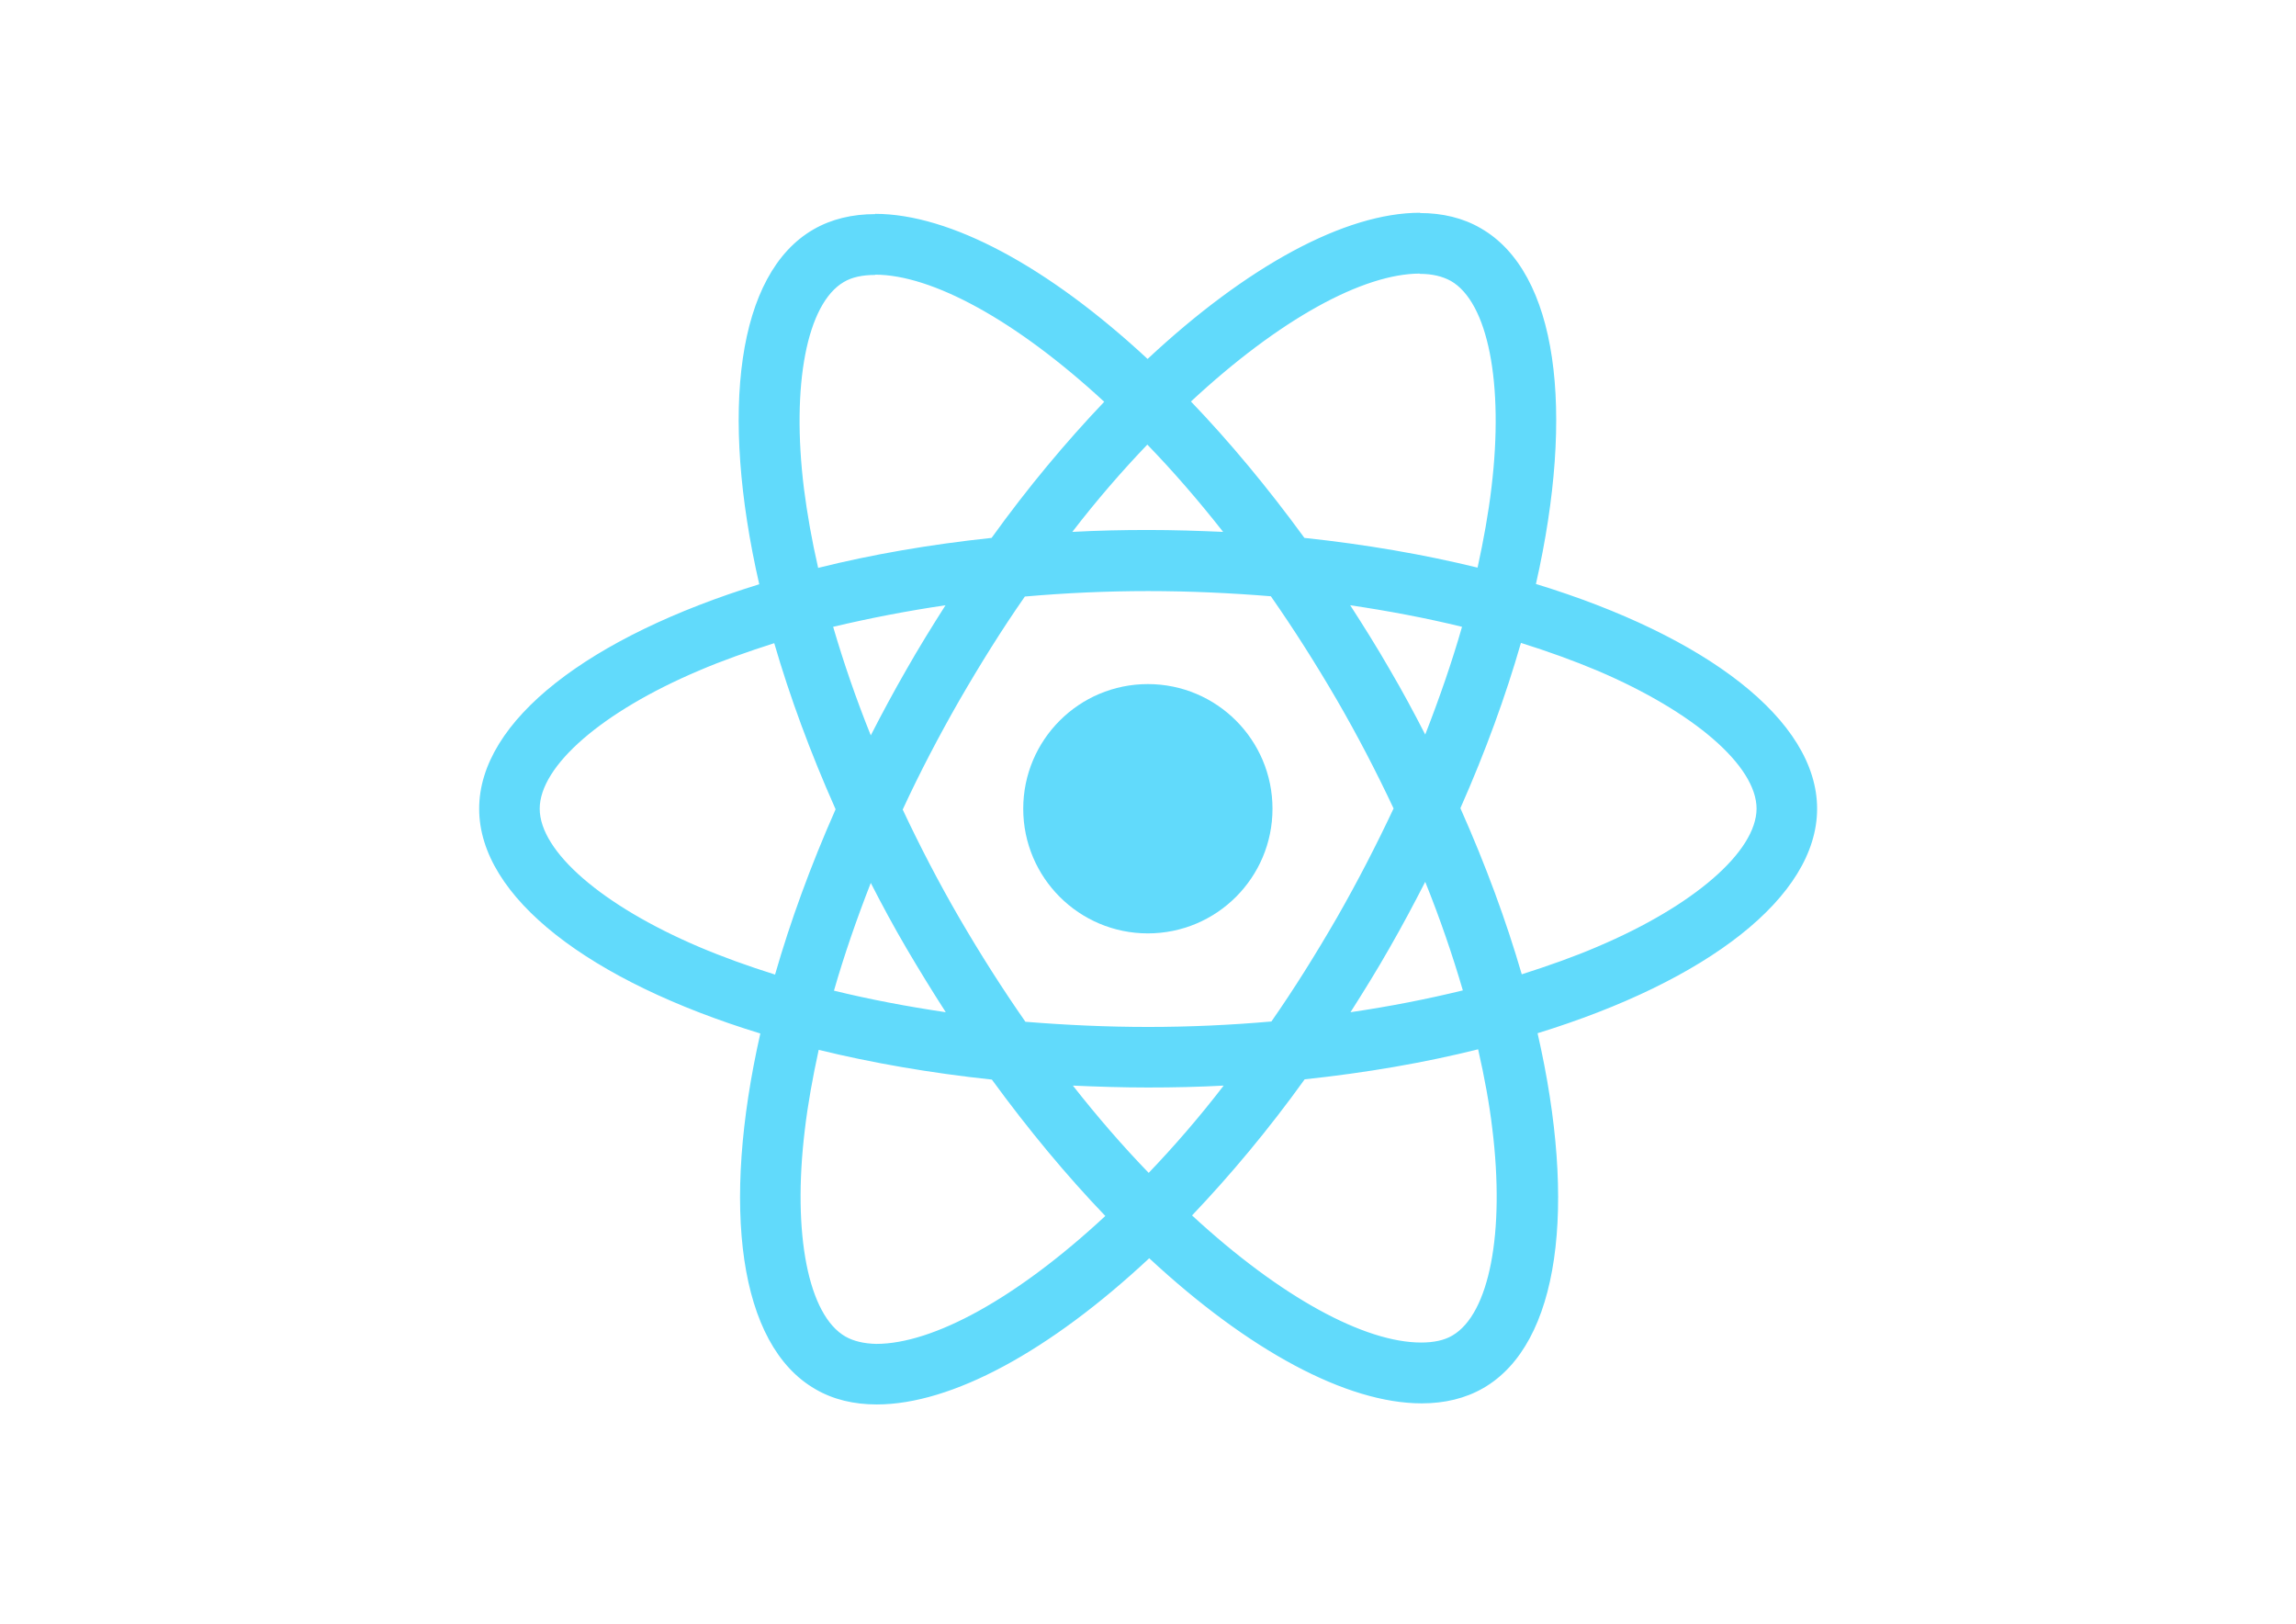
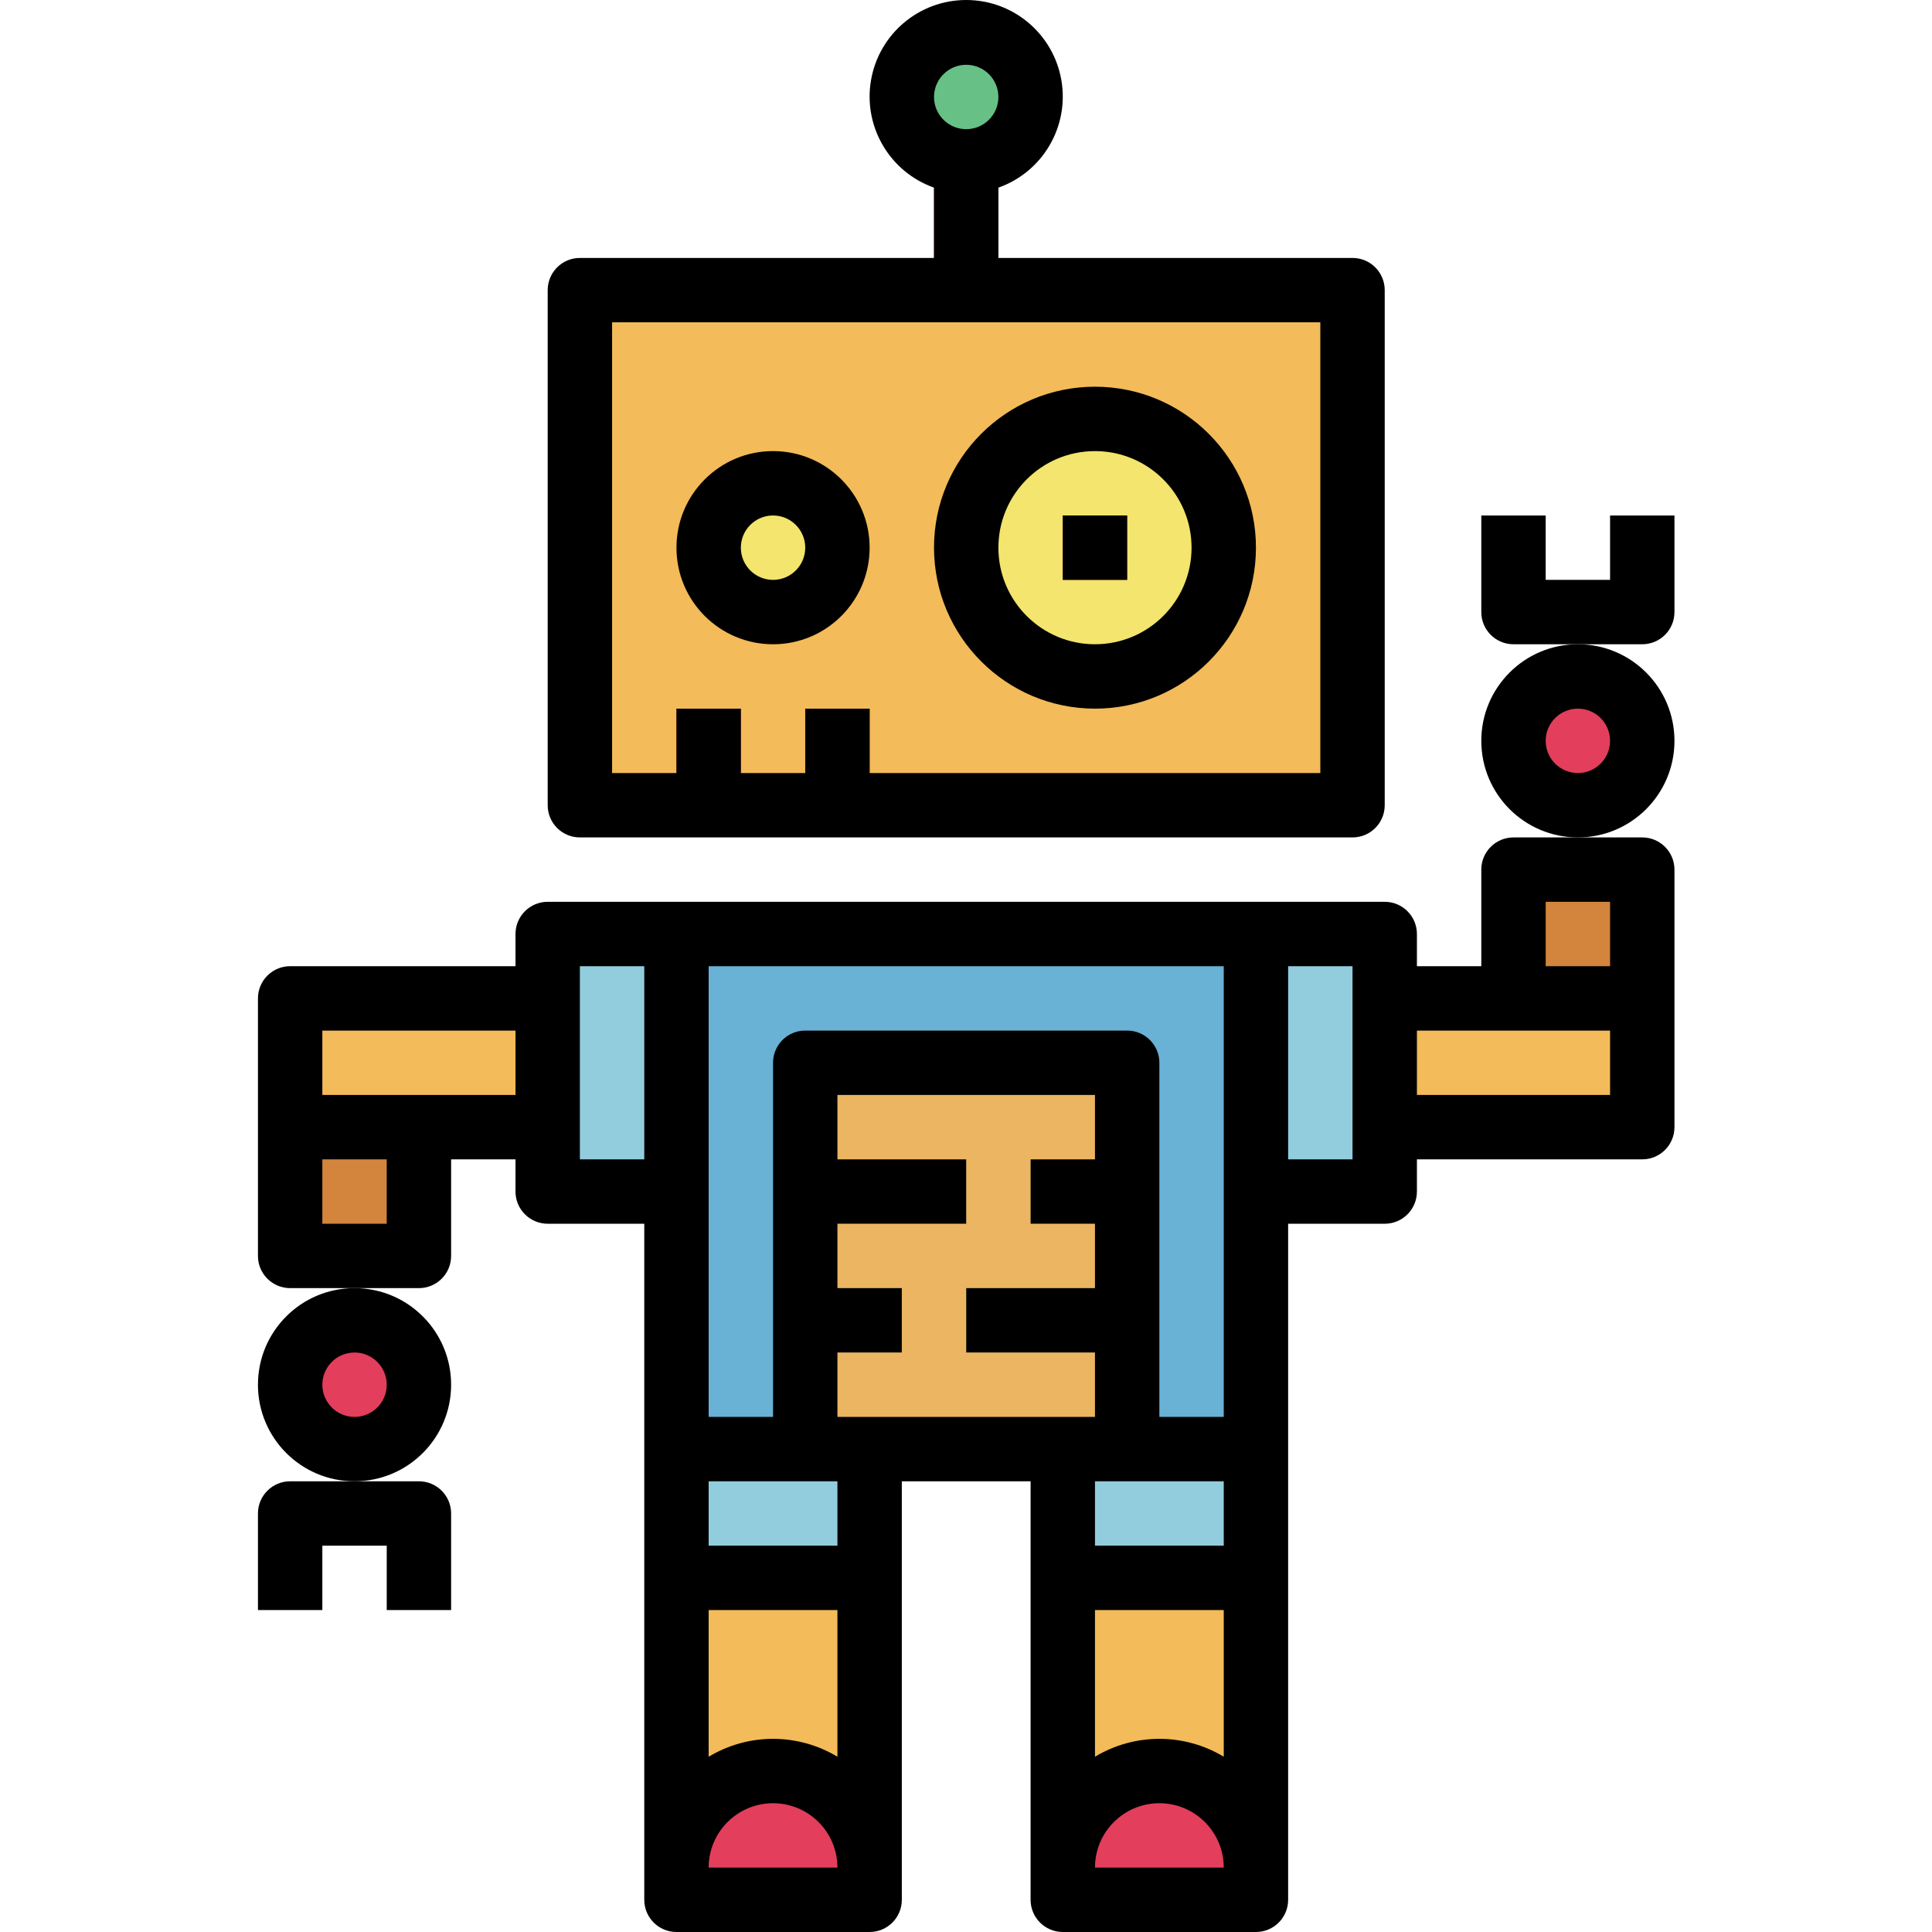
- <svg xmlns="http://www.w3.org/2000/svg" viewBox="0 0 841.9 595.3">
-   <g fill="#61DAFB">
-     <path d="M666.3 296.5c0-32.5-40.7-63.3-103.1-82.4 14.4-63.6 8-114.2-20.2-130.4-6.5-3.8-14.1-5.6-22.4-5.6v22.3c4.6 0 8.3.9 11.4 2.6 13.6 7.8 19.5 37.5 14.9 75.7-1.1 9.4-2.9 19.3-5.1 29.4-19.6-4.8-41-8.5-63.5-10.9-13.5-18.5-27.5-35.3-41.6-50 32.6-30.3 63.2-46.9 84-46.9V78c-27.5 0-63.5 19.6-99.9 53.6-36.4-33.8-72.4-53.2-99.9-53.2v22.3c20.7 0 51.4 16.5 84 46.6-14 14.7-28 31.4-41.3 49.9-22.6 2.4-44 6.1-63.6 11-2.3-10-4-19.7-5.2-29-4.7-38.2 1.1-67.9 14.6-75.8 3-1.8 6.9-2.6 11.5-2.6V78.5c-8.4 0-16 1.8-22.6 5.6-28.1 16.2-34.4 66.7-19.9 130.1-62.2 19.2-102.7 49.9-102.7 82.3 0 32.5 40.7 63.3 103.1 82.4-14.4 63.6-8 114.2 20.2 130.4 6.5 3.8 14.1 5.6 22.5 5.6 27.5 0 63.5-19.6 99.9-53.6 36.4 33.8 72.4 53.2 99.9 53.2 8.4 0 16-1.8 22.6-5.6 28.1-16.2 34.4-66.7 19.9-130.1 62-19.1 102.5-49.9 102.5-82.3zm-130.2-66.7c-3.7 12.9-8.3 26.2-13.5 39.5-4.1-8-8.4-16-13.1-24-4.6-8-9.5-15.8-14.4-23.4 14.2 2.1 27.9 4.7 41 7.9zm-45.8 106.5c-7.8 13.5-15.8 26.3-24.1 38.2-14.9 1.3-30 2-45.2 2-15.1 0-30.2-.7-45-1.9-8.3-11.9-16.4-24.6-24.2-38-7.6-13.1-14.5-26.4-20.8-39.8 6.2-13.4 13.2-26.8 20.7-39.9 7.8-13.5 15.8-26.3 24.1-38.2 14.9-1.3 30-2 45.2-2 15.1 0 30.2.7 45 1.9 8.3 11.9 16.4 24.6 24.2 38 7.6 13.1 14.5 26.4 20.8 39.8-6.3 13.4-13.2 26.8-20.7 39.9zm32.3-13c5.4 13.4 10 26.8 13.8 39.8-13.1 3.2-26.9 5.9-41.2 8 4.9-7.7 9.8-15.6 14.4-23.7 4.6-8 8.9-16.1 13-24.1zM421.2 430c-9.3-9.6-18.6-20.3-27.8-32 9 .4 18.2.7 27.5.7 9.4 0 18.7-.2 27.8-.7-9 11.7-18.3 22.4-27.5 32zm-74.4-58.9c-14.2-2.1-27.9-4.7-41-7.9 3.7-12.9 8.3-26.2 13.5-39.5 4.1 8 8.4 16 13.1 24 4.7 8 9.5 15.8 14.4 23.4zM420.7 163c9.3 9.6 18.6 20.3 27.8 32-9-.4-18.2-.7-27.5-.7-9.4 0-18.7.2-27.8.7 9-11.7 18.3-22.4 27.5-32zm-74 58.9c-4.9 7.7-9.8 15.6-14.4 23.7-4.6 8-8.9 16-13 24-5.4-13.4-10-26.8-13.8-39.8 13.1-3.1 26.9-5.8 41.2-7.9zm-90.5 125.2c-35.4-15.1-58.3-34.9-58.3-50.6 0-15.7 22.9-35.6 58.3-50.6 8.6-3.7 18-7 27.7-10.1 5.7 19.6 13.2 40 22.5 60.9-9.2 20.8-16.6 41.1-22.2 60.6-9.9-3.1-19.3-6.5-28-10.2zM310 490c-13.6-7.8-19.5-37.5-14.9-75.7 1.1-9.4 2.9-19.3 5.1-29.4 19.6 4.8 41 8.5 63.5 10.9 13.5 18.5 27.5 35.3 41.6 50-32.6 30.3-63.2 46.9-84 46.9-4.5-.1-8.3-1-11.3-2.7zm237.2-76.2c4.7 38.2-1.1 67.9-14.6 75.8-3 1.8-6.9 2.6-11.5 2.6-20.7 0-51.4-16.5-84-46.6 14-14.7 28-31.4 41.3-49.9 22.6-2.4 44-6.1 63.6-11 2.3 10.1 4.1 19.8 5.2 29.1zm38.5-66.7c-8.6 3.7-18 7-27.7 10.1-5.7-19.6-13.2-40-22.5-60.9 9.2-20.8 16.6-41.1 22.2-60.6 9.9 3.1 19.3 6.5 28.1 10.2 35.4 15.1 58.3 34.9 58.3 50.6-.1 15.7-23 35.6-58.4 50.6zM320.8 78.4z" />
-     <circle cx="420.9" cy="296.5" r="45.7" />
-     <path d="M520.5 78.1z" />
+ <svg xmlns="http://www.w3.org/2000/svg" height="480pt" viewBox="-64 0 480 480.099" width="480pt">
+   <path d="m80.051 72.098h192v128h-192zm0 0" fill="#f3bb59" />
+   <path d="m144.051 136.098c0 8.84-7.164 16-16 16-8.836 0-16-7.16-16-16 0-8.836 7.164-16 16-16 8.836 0 16 7.164 16 16zm0 0" fill="#f3e56d" />
+   <path d="m240.051 136.098c0 17.676-14.328 32-32 32-17.676 0-32-14.324-32-32 0-17.672 14.324-32 32-32 17.672 0 32 14.328 32 32zm0 0" fill="#f3e56d" />
+   <path d="m192.051 24.098c0 8.84-7.164 16-16 16-8.836 0-16-7.16-16-16 0-8.836 7.164-16 16-16 8.836 0 16 7.164 16 16zm0 0" fill="#67c086" />
+   <path d="m168.051 40.098h16v32h-16zm0 0" fill="#be2821" />
+   <path d="m104.051 232.098h144v128h-144zm0 0" fill="#69b1d5" />
+   <path d="m104.051 360.098h48v32h-48zm0 0" fill="#92cdde" />
+   <path d="m104.051 392.098h48v80h-48zm0 0" fill="#f3bb59" />
+   <path d="m128.051 440.098c13.254 0 24 10.746 24 24v8h-48v-8c0-13.254 10.742-24 24-24zm0 0" fill="#e33e5c" />
+   <path d="m200.051 360.098h48v32h-48zm0 0" fill="#92cdde" />
+   <path d="m200.051 392.098h48v80h-48zm0 0" fill="#f3bb59" />
+   <path d="m224.051 440.098c13.254 0 24 10.746 24 24v8h-48v-8c0-13.254 10.742-24 24-24zm0 0" fill="#e33e5c" />
+   <path d="m136.051 264.098h80v96h-80zm0 0" fill="#ebb562" />
+   <g fill="#f3e56d">
+     <path d="m136.051 288.098h40v16h-40zm0 0" />
+     <path d="m192.051 288.098h24v16h-24zm0 0" />
+     <path d="m136.051 320.098h24v16h-24zm0 0" />
+     <path d="m176.051 320.098h40v16h-40zm0 0" />
  </g>
+   <path d="m104.051 176.098h16v24h-16zm0 0" fill="#be2821" />
+   <path d="m136.051 176.098h16v24h-16zm0 0" fill="#be2821" />
+   <path d="m72.051 232.098h32v64h-32zm0 0" fill="#92cdde" />
+   <path d="m8.051 248.098h64v32h-64zm0 0" fill="#f3bb59" />
+   <path d="m8.051 280.098h32v32h-32zm0 0" fill="#d3843d" />
+   <path d="m40.051 344.098c0 8.84-7.164 16-16 16-8.836 0-16-7.16-16-16 0-8.836 7.164-16 16-16 8.836 0 16 7.164 16 16zm0 0" fill="#e33e5c" />
+   <path d="m280.051 296.098h-32v-64h32zm0 0" fill="#92cdde" />
+   <path d="m344.051 280.098h-64v-32h64zm0 0" fill="#f3bb59" />
+   <path d="m344.051 248.098h-32v-32h32zm0 0" fill="#d3843d" />
+   <path d="m344.051 184.098c0 8.84-7.164 16-16 16-8.836 0-16-7.16-16-16 0-8.836 7.164-16 16-16 8.836 0 16 7.164 16 16zm0 0" fill="#e33e5c" />
+   <path d="m200.051 128.098h16v16h-16zm0 0" fill="#e33e5c" />
+   <path d="m80.051 208.098h192c4.418 0 8-3.578 8-8v-128c0-4.418-3.582-8-8-8h-88v-17.469c11.02-3.898 17.629-15.168 15.652-26.688-1.977-11.52-11.965-19.941-23.652-19.941-11.691 0-21.68 8.422-23.656 19.941-1.977 11.52 4.637 22.789 15.656 26.688v17.469h-88c-4.418 0-8 3.582-8 8v128c0 4.422 3.582 8 8 8zm96-192c4.418 0 8 3.582 8 8 0 4.422-3.582 8-8 8s-8-3.578-8-8c0-4.418 3.582-8 8-8zm-88 64h176v112h-112v-16h-16v16h-16v-16h-16v16h-16zm0 0" />
+   <path d="m128.051 160.098c13.254 0 24-10.742 24-24 0-13.254-10.746-24-24-24-13.258 0-24 10.746-24 24 0 13.258 10.742 24 24 24zm0-32c4.418 0 8 3.582 8 8 0 4.422-3.582 8-8 8s-8-3.578-8-8c0-4.418 3.582-8 8-8zm0 0" />
+   <path d="m208.051 176.098c22.09 0 40-17.906 40-40 0-22.09-17.91-40-40-40-22.094 0-40 17.91-40 40 .023 22.082 17.918 39.977 40 40zm0-64c13.254 0 24 10.746 24 24 0 13.258-10.746 24-24 24-13.258 0-24-10.742-24-24 0-13.254 10.742-24 24-24zm0 0" />
+   <path d="m48.051 312.098v-24h16v8c0 4.422 3.582 8 8 8h24v168c0 4.422 3.582 8 8 8h48c4.418 0 8-3.578 8-8v-104h32v104c0 4.422 3.582 8 8 8h48c4.418 0 8-3.578 8-8v-168h24c4.418 0 8-3.578 8-8v-8h56c4.418 0 8-3.578 8-8v-64c0-4.418-3.582-8-8-8h-32c-4.418 0-8 3.582-8 8v24h-16v-8c0-4.418-3.582-8-8-8h-208c-4.418 0-8 3.582-8 8v8h-56c-4.418 0-8 3.582-8 8v64c0 4.422 3.582 8 8 8h32c4.418 0 8-3.578 8-8zm96 124.449c-9.844-5.93-22.16-5.93-32 0v-36.449h32zm-32 27.551c0-8.836 7.164-16 16-16 8.836 0 16 7.164 16 16zm32-80h-32v-16h32zm0-48h16v-16h-16v-16h32v-16h-32v-16h64v16h-16v16h16v16h-32v16h32v16h-64zm96 32v16h-32v-16zm0 68.449c-9.844-5.93-22.16-5.93-32 0v-36.449h32zm-32 27.551c0-8.836 7.164-16 16-16 8.836 0 16 7.164 16 16zm112-240h16v16h-16zm16 32v16h-48v-16zm-64 32h-16v-48h16zm-32 64h-16v-88c0-4.418-3.582-8-8-8h-80c-4.418 0-8 3.582-8 8v88h-16v-112h128zm-160-112h16v48h-16zm-64 16h48v16h-48zm16 48h-16v-16h16zm0 0" />
+   <path d="m48.051 344.098c0-13.254-10.746-24-24-24-13.258 0-24 10.746-24 24 0 13.258 10.742 24 24 24 13.254 0 24-10.742 24-24zm-24 8c-4.418 0-8-3.578-8-8 0-4.418 3.582-8 8-8s8 3.582 8 8c0 4.422-3.582 8-8 8zm0 0" />
+   <path d="m16.051 384.098h16v16h16v-24c0-4.418-3.582-8-8-8h-32c-4.418 0-8 3.582-8 8v24h16zm0 0" />
+   <path d="m352.051 184.098c0-13.254-10.746-24-24-24-13.258 0-24 10.746-24 24 0 13.258 10.742 24 24 24 13.254 0 24-10.742 24-24zm-24 8c-4.418 0-8-3.578-8-8 0-4.418 3.582-8 8-8s8 3.582 8 8c0 4.422-3.582 8-8 8zm0 0" />
+   <path d="m352.051 152.098v-24h-16v16h-16v-16h-16v24c0 4.422 3.582 8 8 8h32c4.418 0 8-3.578 8-8zm0 0" />
+   <path d="m200.051 128.098h16v16h-16zm0 0" />
</svg>
